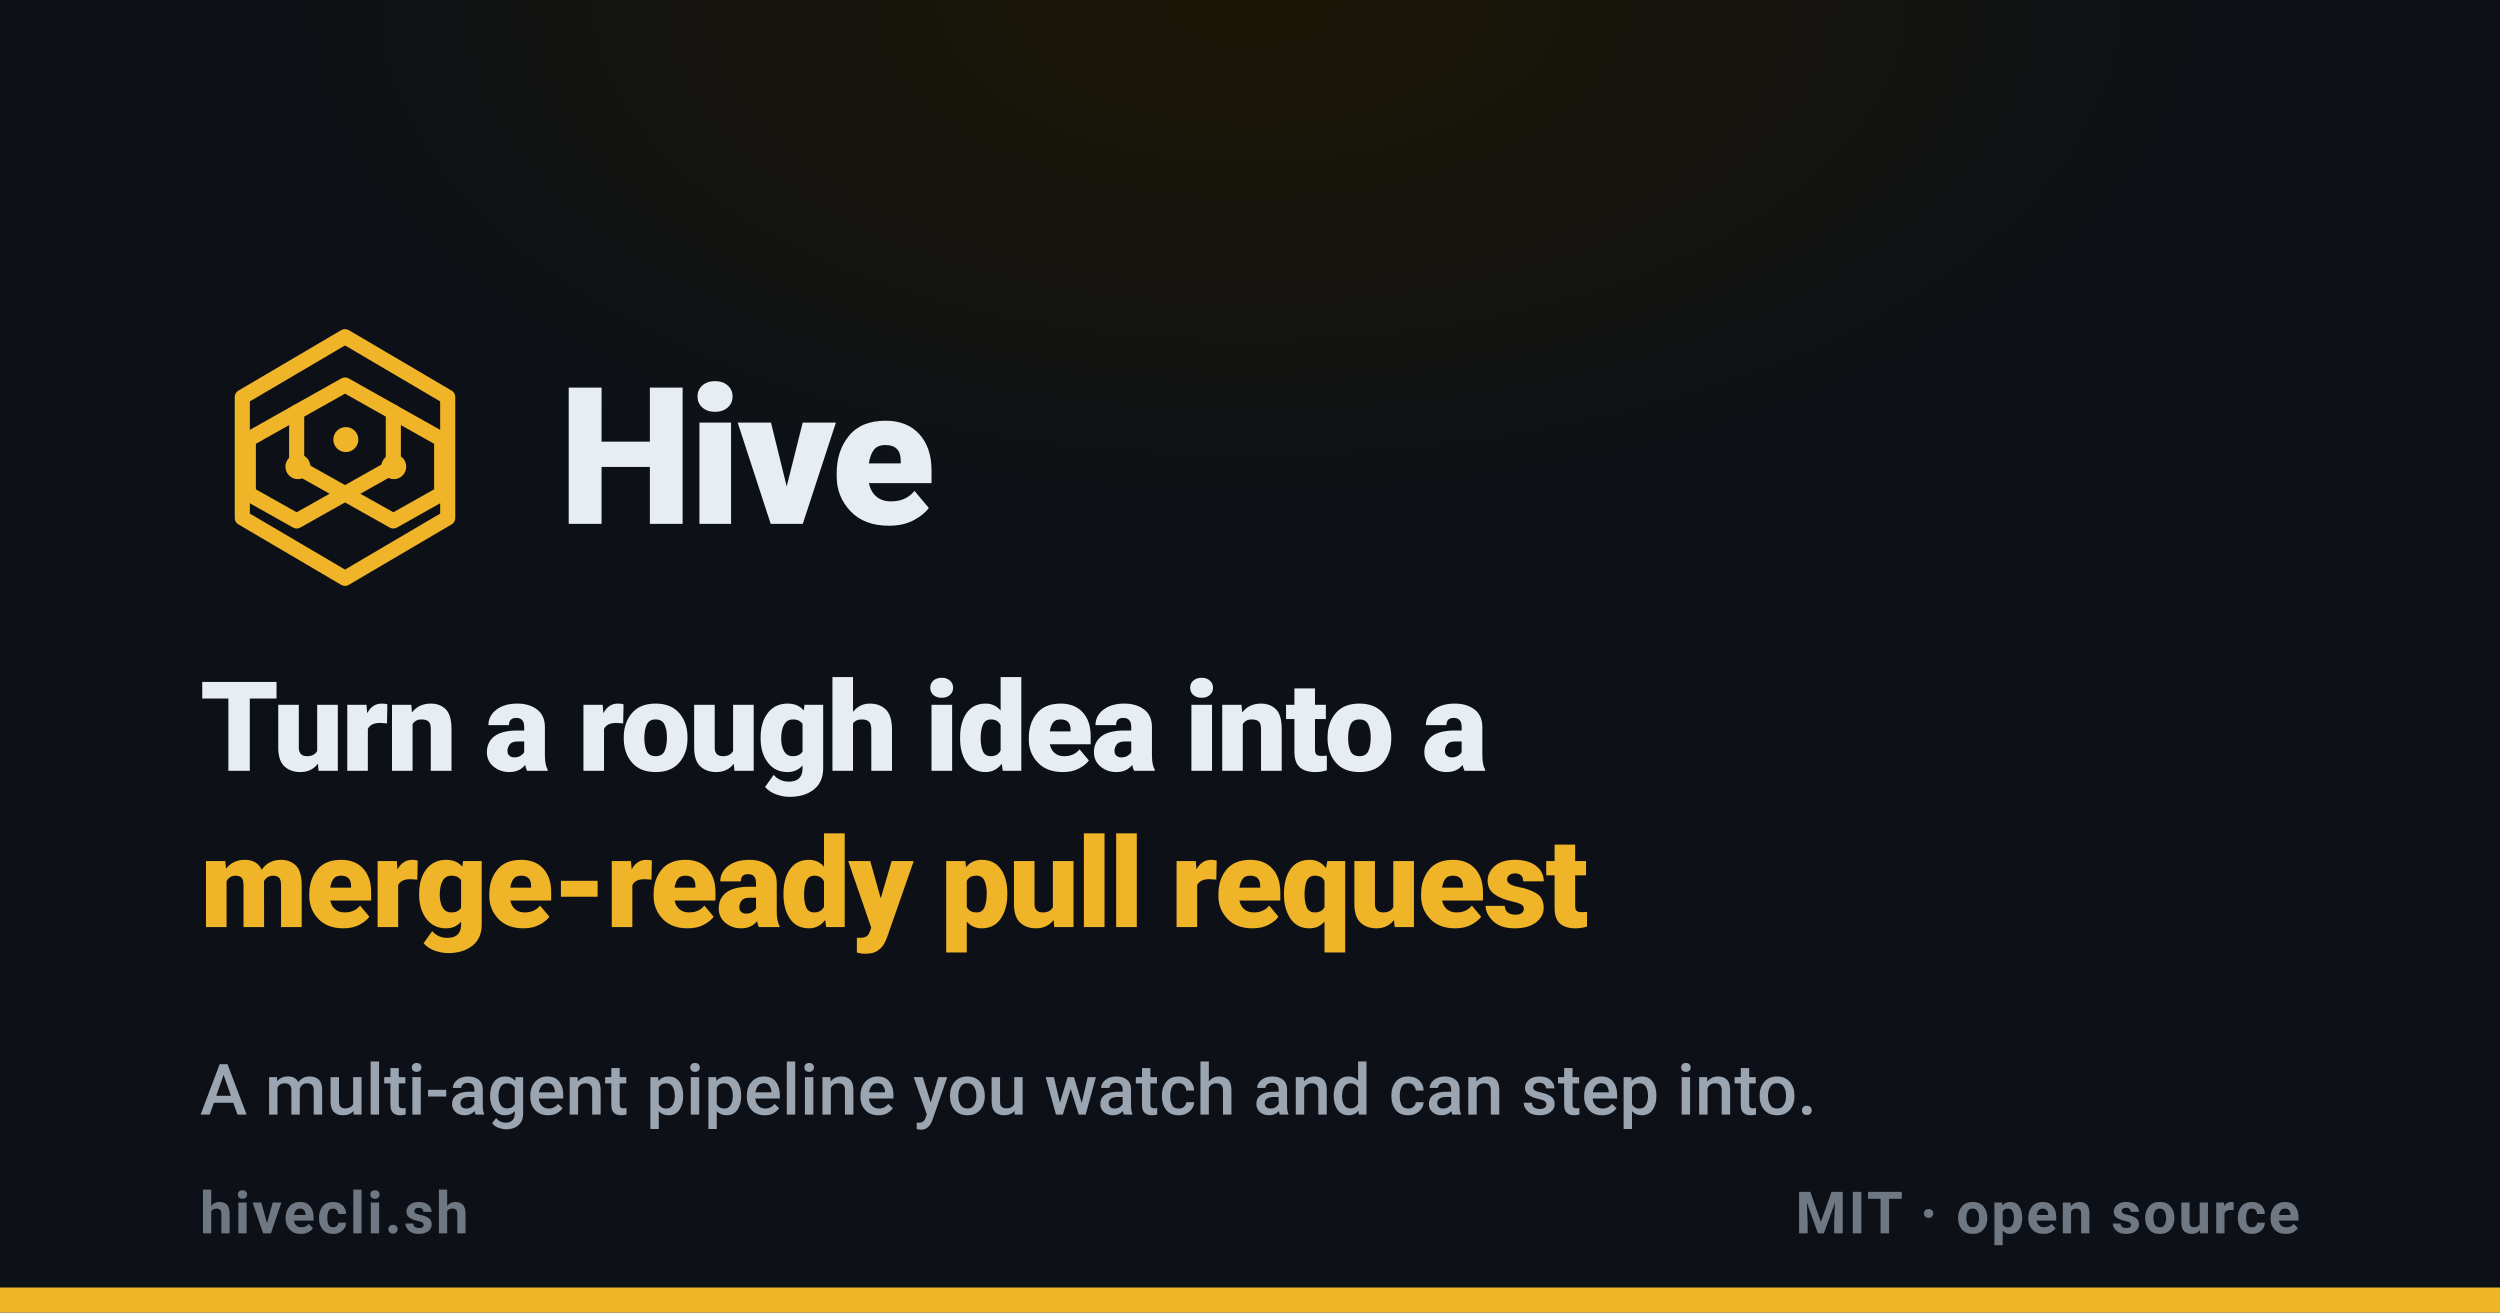
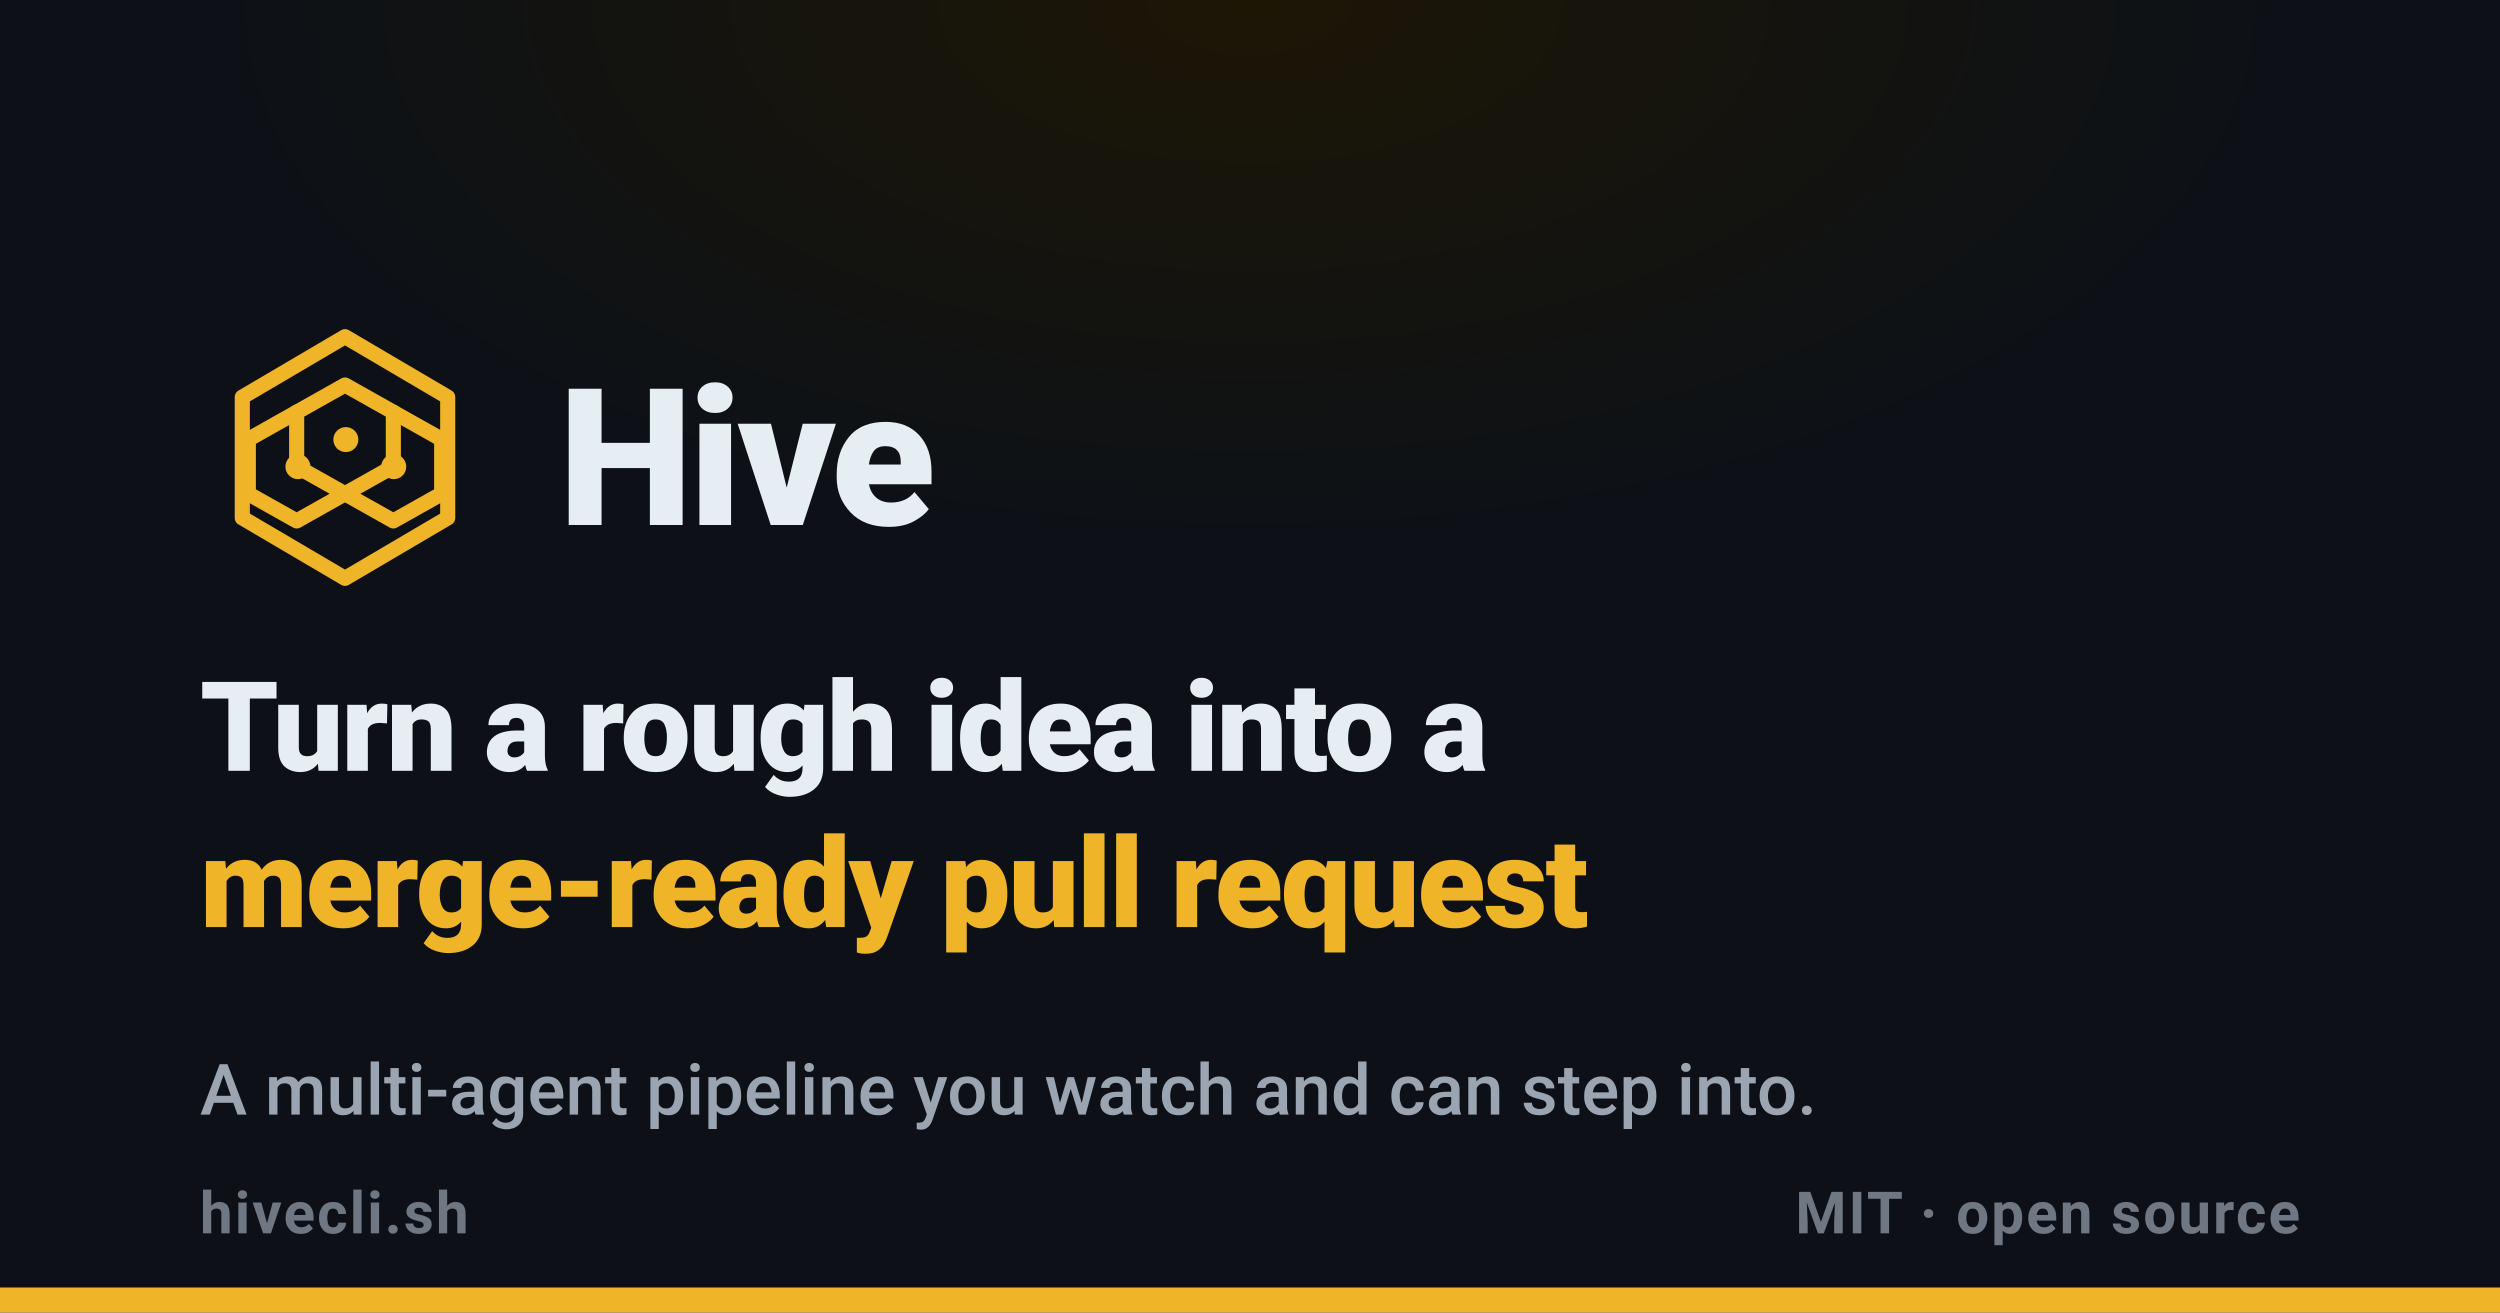
<svg xmlns="http://www.w3.org/2000/svg" width="1200" height="630" viewBox="0 0 1200 630" font-family="-apple-system, BlinkMacSystemFont, 'Segoe UI', Roboto, Helvetica, Arial, sans-serif">
  <defs>
    <radialGradient id="glow" cx="50%" cy="0%" r="75%">
      <stop offset="0%" stop-color="#1c1605" />
      <stop offset="55%" stop-color="#0d1117" />
      <stop offset="100%" stop-color="#0d1117" />
    </radialGradient>
  </defs>
  <rect width="1200" height="630" fill="url(#glow)" />
  <rect x="0" y="618" width="1200" height="12" fill="#f0b429" />
  <g transform="translate(96,150) scale(1.45)" fill="none" stroke="#f0b429" stroke-width="5" stroke-linejoin="round" stroke-linecap="round">
    <path d="M48 8 82 28v40L48 88 14 68V28z" />
    <path d="M48 24 64 33v18l-16 9-16-9V33z" />
    <path d="M32 33 16 42v18l16 9 16-9" />
    <path d="M64 33 80 42v18l-16 9-16-9" />
  </g>
  <g fill="#f0b429">
    <circle cx="166" cy="211" r="6" />
    <circle cx="143" cy="224" r="6" />
    <circle cx="189" cy="224" r="6" />
  </g>
-   <text x="268" y="220" dominant-baseline="central" fill="#e6edf3" font-size="92" font-weight="800" letter-spacing="-2">Hive</text>
+   <text x="268" y="252" fill="#e6edf3" font-size="92" font-weight="800" letter-spacing="-2">Hive</text>
  <text x="96" y="370" fill="#e6edf3" font-size="60" font-weight="800" letter-spacing="-1">Turn a rough idea into a</text>
  <text x="96" y="445" fill="#f0b429" font-size="60" font-weight="800" letter-spacing="-1">merge-ready pull request</text>
  <text x="96" y="535" fill="#9aa5b1" font-size="34" font-weight="500">A multi-agent pipeline you watch and can step into.</text>
  <text x="96" y="592" fill="#6f7782" font-size="28" font-weight="600" letter-spacing="1">hivecli.sh</text>
  <text x="1104" y="592" fill="#6f7782" font-size="28" font-weight="600" text-anchor="end" letter-spacing="1">MIT · open source</text>
</svg>
